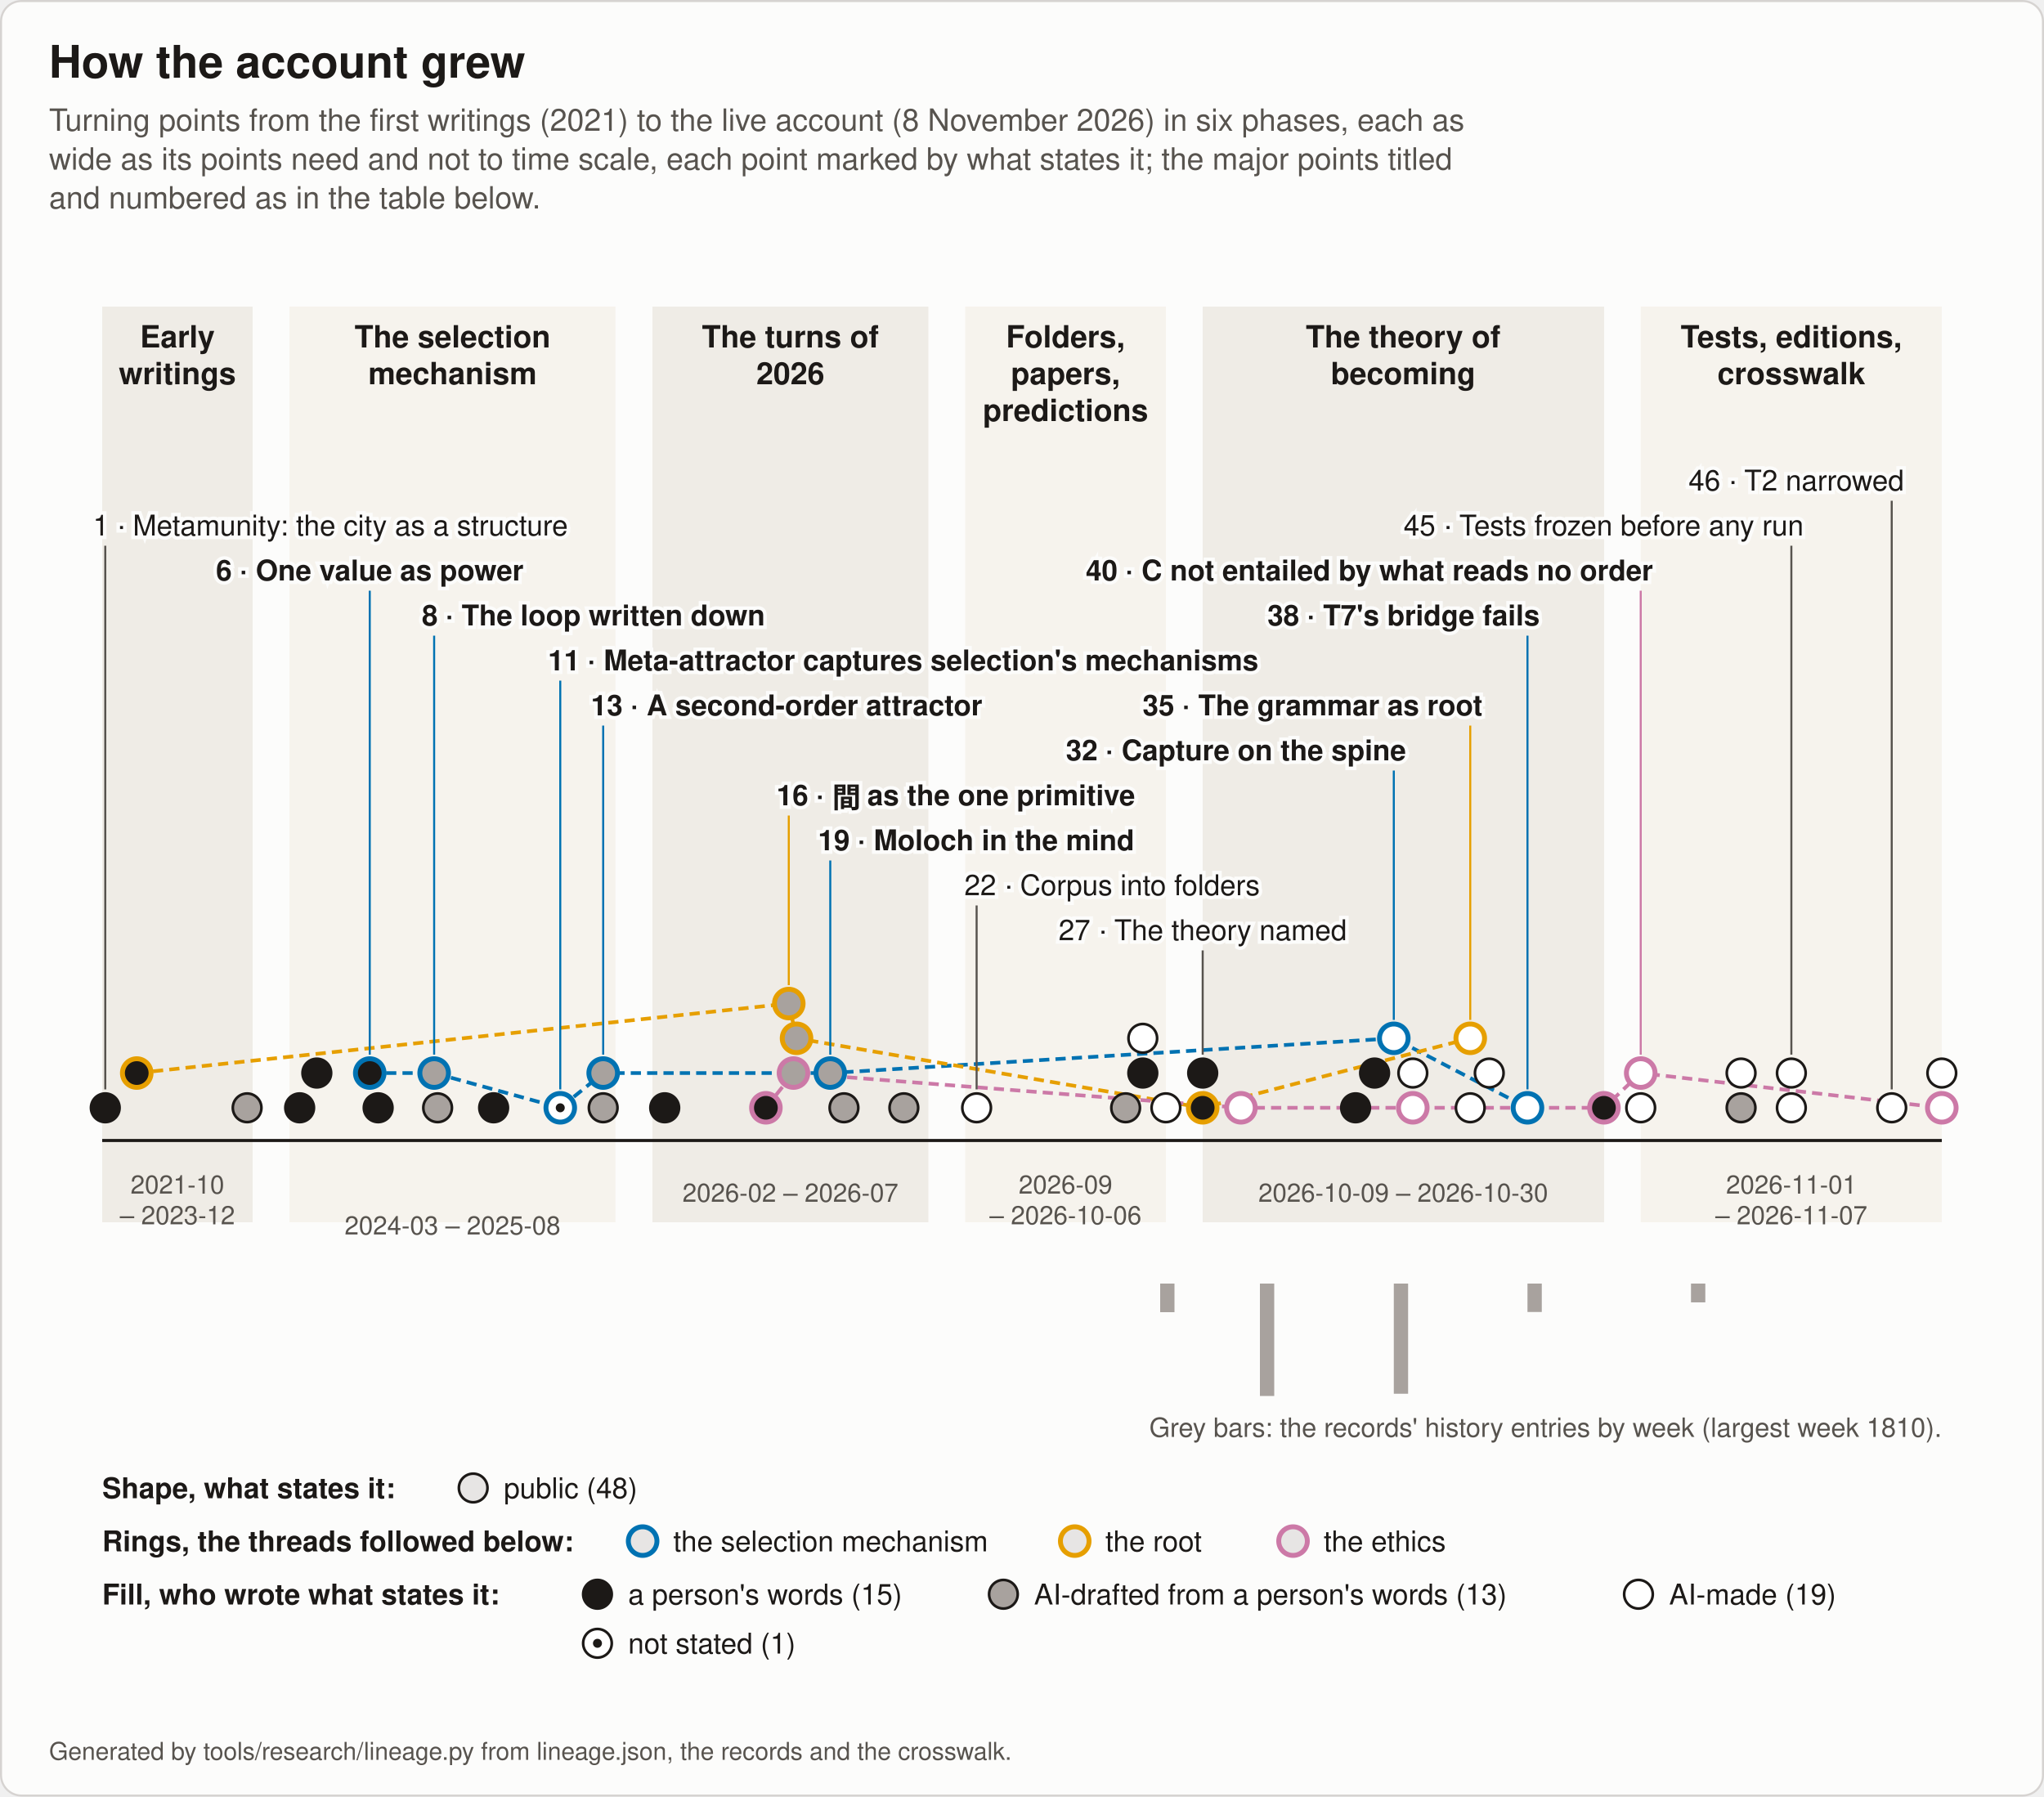
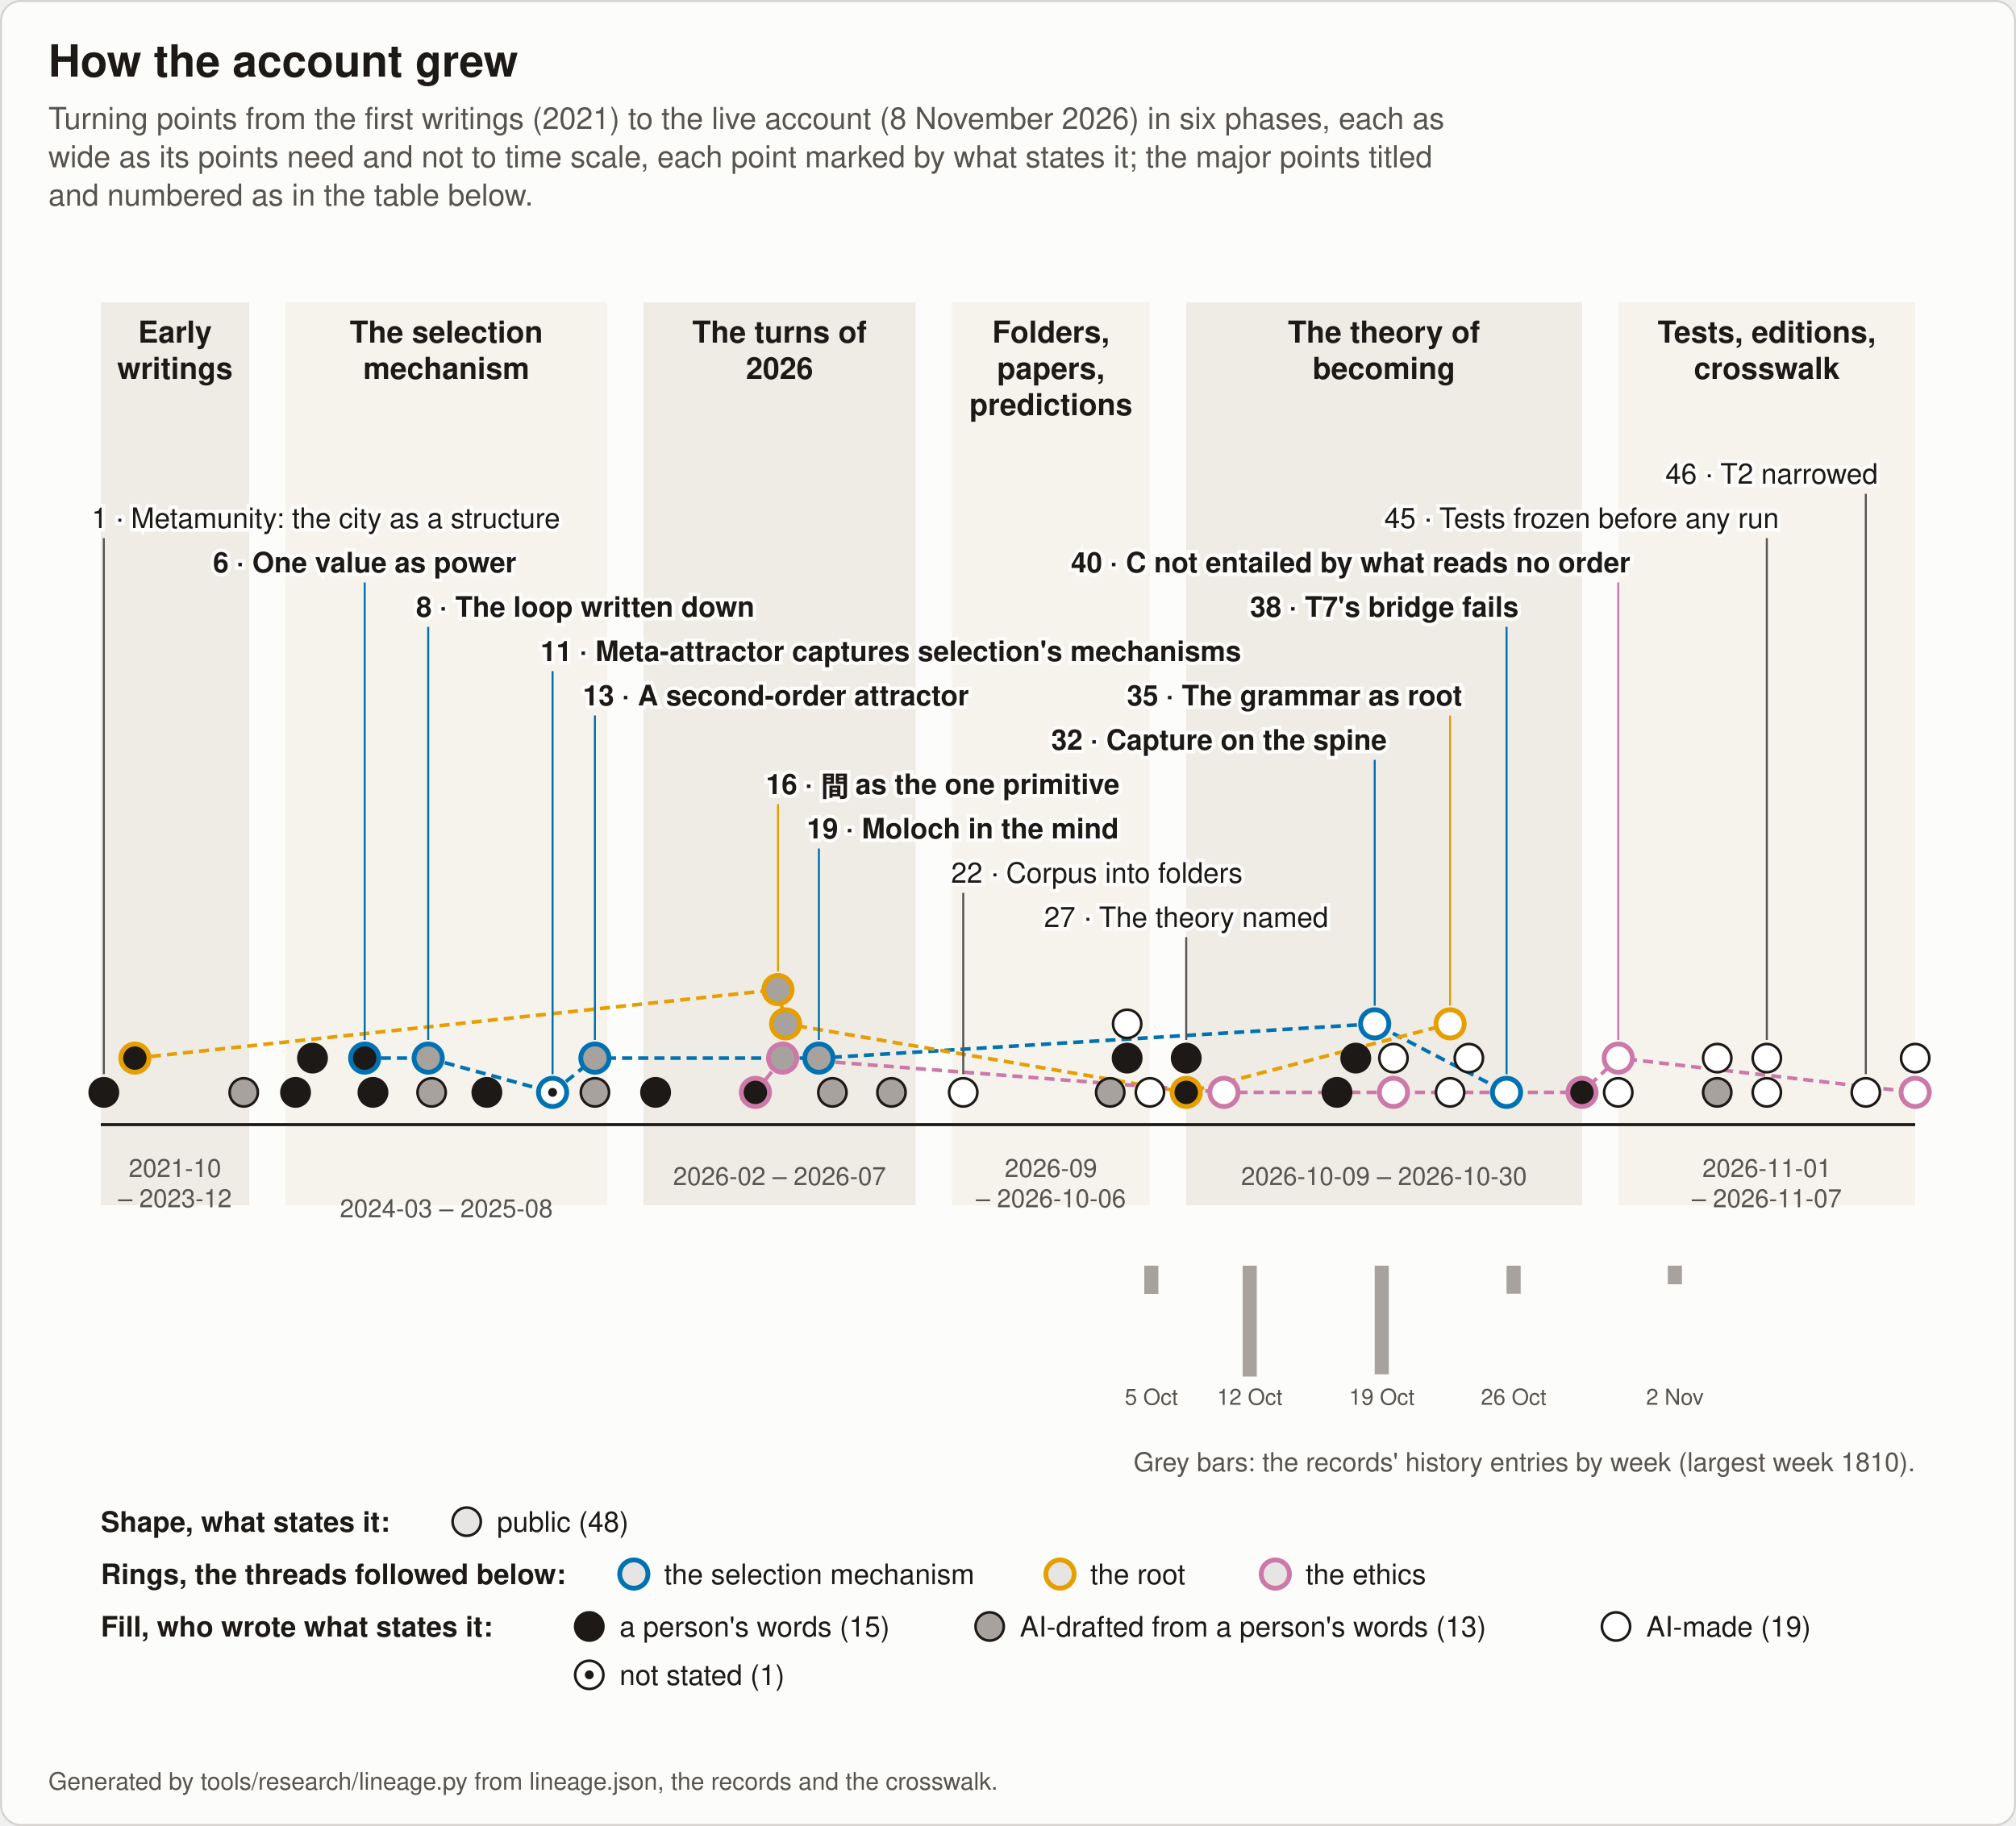
- <svg xmlns="http://www.w3.org/2000/svg" viewBox="0 0 1000 879" width="1000" height="879" role="img" aria-labelledby="lineage-title" font-family="Helvetica, Arial, sans-serif">
-   <rect x="0.5" y="0.5" width="999" height="878" rx="10" fill="#fcfcfb" stroke="#d6d3d1" />
+ <svg xmlns="http://www.w3.org/2000/svg" viewBox="0 0 1000 906" width="1000" height="906" role="img" aria-labelledby="lineage-title" font-family="Helvetica, Arial, sans-serif">
+   <rect x="0.5" y="0.5" width="999" height="905" rx="10" fill="#fcfcfb" stroke="#d6d3d1" />
  <text x="24.0" y="38.0" font-size="22" font-weight="bold" text-anchor="start" fill="#1c1917">How the account grew</text>
  <text x="24.0" y="64.0" font-size="15" text-anchor="start" fill="#57534e">Turning points from the first writings (2021) to the live account (8 November 2026) in six phases, each as</text>
  <text x="24.0" y="83.0" font-size="15" text-anchor="start" fill="#57534e">wide as its points need and not to time scale, each point marked by what states it; the major points titled</text>
  <text x="24.0" y="102.0" font-size="15" text-anchor="start" fill="#57534e">and numbered as in the table below.</text>
  <rect x="50.0" y="150" width="73.6" height="448" fill="#efece6" />
  <text x="86.8" y="170.0" font-size="15" font-weight="bold" text-anchor="middle" fill="#1c1917">Early</text>
  <text x="86.8" y="188.0" font-size="15" font-weight="bold" text-anchor="middle" fill="#1c1917">writings</text>
  <text x="86.8" y="584.0" font-size="12.5" text-anchor="middle" fill="#57534e">2021-10</text>
  <text x="86.8" y="599.0" font-size="12.5" text-anchor="middle" fill="#57534e">– 2023-12</text>
  <rect x="141.6" y="150" width="159.5" height="448" fill="#f6f3ed" />
  <text x="221.4" y="170.0" font-size="15" font-weight="bold" text-anchor="middle" fill="#1c1917">The selection</text>
  <text x="221.4" y="188.0" font-size="15" font-weight="bold" text-anchor="middle" fill="#1c1917">mechanism</text>
  <text x="221.4" y="604.0" font-size="12.5" text-anchor="middle" fill="#57534e">2024-03 – 2025-08</text>
  <rect x="319.2" y="150" width="135.0" height="448" fill="#efece6" />
  <text x="386.7" y="170.0" font-size="15" font-weight="bold" text-anchor="middle" fill="#1c1917">The turns of</text>
  <text x="386.7" y="188.0" font-size="15" font-weight="bold" text-anchor="middle" fill="#1c1917">2026</text>
  <text x="386.7" y="588.0" font-size="12.5" text-anchor="middle" fill="#57534e">2026-02 – 2026-07</text>
  <rect x="472.2" y="150" width="98.2" height="448" fill="#f6f3ed" />
  <text x="521.3" y="170.0" font-size="15" font-weight="bold" text-anchor="middle" fill="#1c1917">Folders,</text>
  <text x="521.3" y="188.0" font-size="15" font-weight="bold" text-anchor="middle" fill="#1c1917">papers,</text>
  <text x="521.3" y="206.0" font-size="15" font-weight="bold" text-anchor="middle" fill="#1c1917">predictions</text>
  <text x="521.3" y="584.0" font-size="12.5" text-anchor="middle" fill="#57534e">2026-09</text>
  <text x="521.3" y="599.0" font-size="12.5" text-anchor="middle" fill="#57534e">– 2026-10-06</text>
  <rect x="588.4" y="150" width="196.4" height="448" fill="#efece6" />
  <text x="686.5" y="170.0" font-size="15" font-weight="bold" text-anchor="middle" fill="#1c1917">The theory of</text>
  <text x="686.5" y="188.0" font-size="15" font-weight="bold" text-anchor="middle" fill="#1c1917">becoming</text>
  <text x="686.5" y="588.0" font-size="12.5" text-anchor="middle" fill="#57534e">2026-10-09 – 2026-10-30</text>
  <rect x="802.7" y="150" width="147.3" height="448" fill="#f6f3ed" />
  <text x="876.4" y="170.0" font-size="15" font-weight="bold" text-anchor="middle" fill="#1c1917">Tests, editions,</text>
  <text x="876.4" y="188.0" font-size="15" font-weight="bold" text-anchor="middle" fill="#1c1917">crosswalk</text>
  <text x="876.4" y="584.0" font-size="12.5" text-anchor="middle" fill="#57534e">2026-11-01</text>
  <text x="876.4" y="599.0" font-size="12.5" text-anchor="middle" fill="#57534e">– 2026-11-07</text>
  <line x1="50" y1="558" x2="950" y2="558" stroke="#1c1917" stroke-width="1.5" />
  <rect x="567.6" y="628.0" width="7" height="14.0" fill="#a8a29e" />
  <rect x="616.4" y="628.0" width="7" height="55.0" fill="#a8a29e" />
  <rect x="681.9" y="628.0" width="7" height="53.9" fill="#a8a29e" />
  <rect x="747.3" y="628.0" width="7" height="13.9" fill="#a8a29e" />
  <rect x="827.3" y="628.0" width="7" height="9.2" fill="#a8a29e" />
-   <text x="950.0" y="703.0" font-size="13" text-anchor="end" fill="#57534e">Grey bars: the records' history entries by week (largest week 1810).</text>
+   <text x="571.1" y="697.0" font-size="11" text-anchor="middle" fill="#57534e">5 Oct</text>
+   <text x="619.9" y="697.0" font-size="11" text-anchor="middle" fill="#57534e">12 Oct</text>
+   <text x="685.4" y="697.0" font-size="11" text-anchor="middle" fill="#57534e">19 Oct</text>
+   <text x="750.8" y="697.0" font-size="11" text-anchor="middle" fill="#57534e">26 Oct</text>
+   <text x="830.8" y="697.0" font-size="11" text-anchor="middle" fill="#57534e">2 Nov</text>
+   <text x="950.0" y="730.0" font-size="13" text-anchor="end" fill="#57534e">Grey bars: the records' history entries by week (largest week 1810).</text>
  <path d="M180.9,525.0 L212.4,525.0 L274.1,542.0 L295.1,525.0 L406.2,525.0 L681.9,508.0 L747.3,542.0" fill="none" stroke="#0072B2" stroke-width="1.8" stroke-dasharray="5 3" />
  <path d="M66.9,525.0 L385.9,491.0 L389.7,508.0 L588.4,542.0 L719.3,508.0" fill="none" stroke="#E69F00" stroke-width="1.8" stroke-dasharray="5 3" />
  <path d="M374.7,542.0 L388.2,525.0 L607.1,542.0 L691.2,542.0 L784.7,542.0 L802.7,525.0 L950.0,542.0" fill="none" stroke="#CC79A7" stroke-width="1.8" stroke-dasharray="5 3" />
  <circle cx="51.5" cy="542.0" r="7" fill="#1c1917" stroke="#1c1917" stroke-width="1.3" />
  <circle cx="66.9" cy="525.0" r="7" fill="#1c1917" stroke="#E69F00" stroke-width="2.4" />
  <circle cx="120.9" cy="542.0" r="7" fill="#a8a29e" stroke="#1c1917" stroke-width="1.3" />
  <circle cx="146.6" cy="542.0" r="7" fill="#1c1917" stroke="#1c1917" stroke-width="1.3" />
  <circle cx="155.0" cy="525.0" r="7" fill="#1c1917" stroke="#1c1917" stroke-width="1.3" />
  <circle cx="180.9" cy="525.0" r="7" fill="#1c1917" stroke="#0072B2" stroke-width="2.4" />
  <circle cx="185.0" cy="542.0" r="7" fill="#1c1917" stroke="#1c1917" stroke-width="1.3" />
  <circle cx="212.4" cy="525.0" r="7" fill="#a8a29e" stroke="#0072B2" stroke-width="2.4" />
  <circle cx="214.1" cy="542.0" r="7" fill="#a8a29e" stroke="#1c1917" stroke-width="1.3" />
  <circle cx="241.5" cy="542.0" r="7" fill="#1c1917" stroke="#1c1917" stroke-width="1.3" />
  <circle cx="274.1" cy="542.0" r="7" fill="#ffffff" stroke="#0072B2" stroke-width="2.4" />
  <circle cx="274.1" cy="542.0" r="2.2" fill="#1c1917" />
  <circle cx="295.1" cy="542.0" r="7" fill="#a8a29e" stroke="#1c1917" stroke-width="1.3" />
  <circle cx="295.1" cy="525.0" r="7" fill="#a8a29e" stroke="#0072B2" stroke-width="2.4" />
  <circle cx="325.2" cy="542.0" r="7" fill="#1c1917" stroke="#1c1917" stroke-width="1.3" />
  <circle cx="374.7" cy="542.0" r="7" fill="#1c1917" stroke="#CC79A7" stroke-width="2.4" />
  <circle cx="385.9" cy="491.0" r="7" fill="#a8a29e" stroke="#E69F00" stroke-width="2.4" />
  <circle cx="388.2" cy="525.0" r="7" fill="#a8a29e" stroke="#CC79A7" stroke-width="2.4" />
  <circle cx="389.7" cy="508.0" r="7" fill="#a8a29e" stroke="#E69F00" stroke-width="2.4" />
  <circle cx="406.2" cy="525.0" r="7" fill="#a8a29e" stroke="#0072B2" stroke-width="2.4" />
  <circle cx="412.9" cy="542.0" r="7" fill="#a8a29e" stroke="#1c1917" stroke-width="1.3" />
  <circle cx="442.2" cy="542.0" r="7" fill="#a8a29e" stroke="#1c1917" stroke-width="1.3" />
  <circle cx="477.8" cy="542.0" r="7" fill="#ffffff" stroke="#1c1917" stroke-width="1.3" />
  <circle cx="550.7" cy="542.0" r="7" fill="#a8a29e" stroke="#1c1917" stroke-width="1.3" />
  <circle cx="559.1" cy="525.0" r="7" fill="#1c1917" stroke="#1c1917" stroke-width="1.3" />
  <circle cx="559.1" cy="508.0" r="7" fill="#ffffff" stroke="#1c1917" stroke-width="1.3" />
  <circle cx="570.4" cy="542.0" r="7" fill="#ffffff" stroke="#1c1917" stroke-width="1.3" />
  <circle cx="588.4" cy="525.0" r="7" fill="#1c1917" stroke="#1c1917" stroke-width="1.3" />
  <circle cx="588.4" cy="542.0" r="7" fill="#1c1917" stroke="#E69F00" stroke-width="2.4" />
  <circle cx="607.1" cy="542.0" r="7" fill="#ffffff" stroke="#CC79A7" stroke-width="2.4" />
  <circle cx="663.2" cy="542.0" r="7" fill="#1c1917" stroke="#1c1917" stroke-width="1.3" />
  <circle cx="672.5" cy="525.0" r="7" fill="#1c1917" stroke="#1c1917" stroke-width="1.3" />
  <circle cx="681.9" cy="508.0" r="7" fill="#ffffff" stroke="#0072B2" stroke-width="2.4" />
  <circle cx="691.2" cy="542.0" r="7" fill="#ffffff" stroke="#CC79A7" stroke-width="2.4" />
  <circle cx="691.2" cy="525.0" r="7" fill="#ffffff" stroke="#1c1917" stroke-width="1.3" />
  <circle cx="719.3" cy="508.0" r="7" fill="#ffffff" stroke="#E69F00" stroke-width="2.4" />
  <circle cx="719.3" cy="542.0" r="7" fill="#ffffff" stroke="#1c1917" stroke-width="1.3" />
  <circle cx="728.6" cy="525.0" r="7" fill="#ffffff" stroke="#1c1917" stroke-width="1.3" />
  <circle cx="747.3" cy="542.0" r="7" fill="#ffffff" stroke="#0072B2" stroke-width="2.4" />
  <circle cx="784.7" cy="542.0" r="7" fill="#1c1917" stroke="#CC79A7" stroke-width="2.4" />
  <circle cx="802.7" cy="525.0" r="7" fill="#ffffff" stroke="#CC79A7" stroke-width="2.4" />
  <circle cx="802.7" cy="542.0" r="7" fill="#ffffff" stroke="#1c1917" stroke-width="1.3" />
  <circle cx="851.8" cy="542.0" r="7" fill="#a8a29e" stroke="#1c1917" stroke-width="1.3" />
  <circle cx="851.8" cy="525.0" r="7" fill="#ffffff" stroke="#1c1917" stroke-width="1.3" />
  <circle cx="876.4" cy="542.0" r="7" fill="#ffffff" stroke="#1c1917" stroke-width="1.3" />
  <circle cx="876.4" cy="525.0" r="7" fill="#ffffff" stroke="#1c1917" stroke-width="1.3" />
  <circle cx="925.5" cy="542.0" r="7" fill="#ffffff" stroke="#1c1917" stroke-width="1.3" />
  <circle cx="950.0" cy="542.0" r="7" fill="#ffffff" stroke="#CC79A7" stroke-width="2.4" />
  <circle cx="950.0" cy="525.0" r="7" fill="#ffffff" stroke="#1c1917" stroke-width="1.3" />
  <line x1="51.5" y1="533.0" x2="51.5" y2="267.0" stroke="#57534e" stroke-width="1" />
  <text x="45.5" y="262.0" font-size="14" text-anchor="start" fill="#1c1917" stroke="#fcfcfb" stroke-width="3.5" paint-order="stroke">1 · Metamunity: the city as a structure</text>
  <line x1="180.9" y1="516.0" x2="180.9" y2="289.0" stroke="#0072B2" stroke-width="1" />
  <text x="180.9" y="284.0" font-size="14" font-weight="bold" text-anchor="middle" fill="#1c1917" stroke="#fcfcfb" stroke-width="3.5" paint-order="stroke">6 · One value as power</text>
  <line x1="212.4" y1="516.0" x2="212.4" y2="311.0" stroke="#0072B2" stroke-width="1" />
  <text x="206.4" y="306.0" font-size="14" font-weight="bold" text-anchor="start" fill="#1c1917" stroke="#fcfcfb" stroke-width="3.5" paint-order="stroke">8 · The loop written down</text>
  <line x1="274.1" y1="533.0" x2="274.1" y2="333.0" stroke="#0072B2" stroke-width="1" />
  <text x="268.1" y="328.0" font-size="14" font-weight="bold" text-anchor="start" fill="#1c1917" stroke="#fcfcfb" stroke-width="3.5" paint-order="stroke">11 · Meta-attractor captures selection's mechanisms</text>
  <line x1="295.1" y1="516.0" x2="295.1" y2="355.0" stroke="#0072B2" stroke-width="1" />
  <text x="289.1" y="350.0" font-size="14" font-weight="bold" text-anchor="start" fill="#1c1917" stroke="#fcfcfb" stroke-width="3.5" paint-order="stroke">13 · A second-order attractor</text>
  <line x1="385.9" y1="482.0" x2="385.9" y2="399.0" stroke="#E69F00" stroke-width="1" />
  <text x="379.9" y="394.0" font-size="14" font-weight="bold" text-anchor="start" fill="#1c1917" stroke="#fcfcfb" stroke-width="3.5" paint-order="stroke">16 · 間 as the one primitive</text>
  <line x1="406.2" y1="516.0" x2="406.2" y2="421.0" stroke="#0072B2" stroke-width="1" />
  <text x="400.2" y="416.0" font-size="14" font-weight="bold" text-anchor="start" fill="#1c1917" stroke="#fcfcfb" stroke-width="3.5" paint-order="stroke">19 · Moloch in the mind</text>
  <line x1="477.8" y1="533.0" x2="477.8" y2="443.0" stroke="#57534e" stroke-width="1" />
  <text x="471.8" y="438.0" font-size="14" text-anchor="start" fill="#1c1917" stroke="#fcfcfb" stroke-width="3.5" paint-order="stroke">22 · Corpus into folders</text>
  <line x1="588.4" y1="516.0" x2="588.4" y2="465.0" stroke="#57534e" stroke-width="1" />
  <text x="588.4" y="460.0" font-size="14" text-anchor="middle" fill="#1c1917" stroke="#fcfcfb" stroke-width="3.5" paint-order="stroke">27 · The theory named</text>
  <line x1="681.9" y1="499.0" x2="681.9" y2="377.0" stroke="#0072B2" stroke-width="1" />
  <text x="687.9" y="372.0" font-size="14" font-weight="bold" text-anchor="end" fill="#1c1917" stroke="#fcfcfb" stroke-width="3.5" paint-order="stroke">32 · Capture on the spine</text>
  <line x1="719.3" y1="499.0" x2="719.3" y2="355.0" stroke="#E69F00" stroke-width="1" />
  <text x="725.3" y="350.0" font-size="14" font-weight="bold" text-anchor="end" fill="#1c1917" stroke="#fcfcfb" stroke-width="3.5" paint-order="stroke">35 · The grammar as root</text>
  <line x1="747.3" y1="533.0" x2="747.3" y2="311.0" stroke="#0072B2" stroke-width="1" />
  <text x="753.3" y="306.0" font-size="14" font-weight="bold" text-anchor="end" fill="#1c1917" stroke="#fcfcfb" stroke-width="3.5" paint-order="stroke">38 · T7's bridge fails</text>
  <line x1="802.7" y1="516.0" x2="802.7" y2="289.0" stroke="#CC79A7" stroke-width="1" />
  <text x="808.7" y="284.0" font-size="14" font-weight="bold" text-anchor="end" fill="#1c1917" stroke="#fcfcfb" stroke-width="3.5" paint-order="stroke">40 · C not entailed by what reads no order</text>
  <line x1="876.4" y1="516.0" x2="876.4" y2="267.0" stroke="#57534e" stroke-width="1" />
  <text x="882.4" y="262.0" font-size="14" text-anchor="end" fill="#1c1917" stroke="#fcfcfb" stroke-width="3.5" paint-order="stroke">45 · Tests frozen before any run</text>
  <line x1="925.5" y1="533.0" x2="925.5" y2="245.0" stroke="#57534e" stroke-width="1" />
  <text x="931.5" y="240.0" font-size="14" text-anchor="end" fill="#1c1917" stroke="#fcfcfb" stroke-width="3.5" paint-order="stroke">46 · T2 narrowed</text>
-   <text x="50.0" y="733.0" font-size="14" font-weight="bold" text-anchor="start" fill="#1c1917">Shape, what states it:</text>
-   <circle cx="231.5" cy="728.0" r="7" fill="#e7e5e4" stroke="#1c1917" stroke-width="1.3" />
-   <text x="246.5" y="733.0" font-size="14" text-anchor="start" fill="#1c1917">public (48)</text>
-   <text x="50.0" y="759.0" font-size="14" font-weight="bold" text-anchor="start" fill="#1c1917">Rings, the threads followed below:</text>
-   <circle cx="314.4" cy="754.0" r="7" fill="#e7e5e4" stroke="#0072B2" stroke-width="2.4" />
-   <text x="329.4" y="759.0" font-size="14" text-anchor="start" fill="#1c1917">the selection mechanism</text>
-   <circle cx="525.8" cy="754.0" r="7" fill="#e7e5e4" stroke="#E69F00" stroke-width="2.4" />
-   <text x="540.8" y="759.0" font-size="14" text-anchor="start" fill="#1c1917">the root</text>
-   <circle cx="632.6" cy="754.0" r="7" fill="#e7e5e4" stroke="#CC79A7" stroke-width="2.4" />
-   <text x="647.6" y="759.0" font-size="14" text-anchor="start" fill="#1c1917">the ethics</text>
-   <text x="50.0" y="785.0" font-size="14" font-weight="bold" text-anchor="start" fill="#1c1917">Fill, who wrote what states it:</text>
-   <circle cx="292.3" cy="780.0" r="7" fill="#1c1917" stroke="#1c1917" stroke-width="1.3" />
-   <text x="307.3" y="785.0" font-size="14" text-anchor="start" fill="#1c1917">a person's words (15)</text>
-   <circle cx="490.9" cy="780.0" r="7" fill="#a8a29e" stroke="#1c1917" stroke-width="1.3" />
-   <text x="505.9" y="785.0" font-size="14" text-anchor="start" fill="#1c1917">AI-drafted from a person's words (13)</text>
-   <circle cx="801.6" cy="780.0" r="7" fill="#ffffff" stroke="#1c1917" stroke-width="1.3" />
-   <text x="816.6" y="785.0" font-size="14" text-anchor="start" fill="#1c1917">AI-made (19)</text>
-   <circle cx="292.3" cy="804.0" r="7" fill="#ffffff" stroke="#1c1917" stroke-width="1.3" />
-   <circle cx="292.3" cy="804.0" r="2.2" fill="#1c1917" />
-   <text x="307.3" y="809.0" font-size="14" text-anchor="start" fill="#1c1917">not stated (1)</text>
-   <text x="24.0" y="861.0" font-size="12" text-anchor="start" fill="#57534e">Generated by tools/research/lineage.py from lineage.json, the records and the crosswalk.</text>
+   <text x="50.0" y="760.0" font-size="14" font-weight="bold" text-anchor="start" fill="#1c1917">Shape, what states it:</text>
+   <circle cx="231.5" cy="755.0" r="7" fill="#e7e5e4" stroke="#1c1917" stroke-width="1.3" />
+   <text x="246.5" y="760.0" font-size="14" text-anchor="start" fill="#1c1917">public (48)</text>
+   <text x="50.0" y="786.0" font-size="14" font-weight="bold" text-anchor="start" fill="#1c1917">Rings, the threads followed below:</text>
+   <circle cx="314.4" cy="781.0" r="7" fill="#e7e5e4" stroke="#0072B2" stroke-width="2.4" />
+   <text x="329.4" y="786.0" font-size="14" text-anchor="start" fill="#1c1917">the selection mechanism</text>
+   <circle cx="525.8" cy="781.0" r="7" fill="#e7e5e4" stroke="#E69F00" stroke-width="2.4" />
+   <text x="540.8" y="786.0" font-size="14" text-anchor="start" fill="#1c1917">the root</text>
+   <circle cx="632.6" cy="781.0" r="7" fill="#e7e5e4" stroke="#CC79A7" stroke-width="2.4" />
+   <text x="647.6" y="786.0" font-size="14" text-anchor="start" fill="#1c1917">the ethics</text>
+   <text x="50.0" y="812.0" font-size="14" font-weight="bold" text-anchor="start" fill="#1c1917">Fill, who wrote what states it:</text>
+   <circle cx="292.3" cy="807.0" r="7" fill="#1c1917" stroke="#1c1917" stroke-width="1.3" />
+   <text x="307.3" y="812.0" font-size="14" text-anchor="start" fill="#1c1917">a person's words (15)</text>
+   <circle cx="490.9" cy="807.0" r="7" fill="#a8a29e" stroke="#1c1917" stroke-width="1.3" />
+   <text x="505.9" y="812.0" font-size="14" text-anchor="start" fill="#1c1917">AI-drafted from a person's words (13)</text>
+   <circle cx="801.6" cy="807.0" r="7" fill="#ffffff" stroke="#1c1917" stroke-width="1.3" />
+   <text x="816.6" y="812.0" font-size="14" text-anchor="start" fill="#1c1917">AI-made (19)</text>
+   <circle cx="292.3" cy="831.0" r="7" fill="#ffffff" stroke="#1c1917" stroke-width="1.3" />
+   <circle cx="292.3" cy="831.0" r="2.2" fill="#1c1917" />
+   <text x="307.3" y="836.0" font-size="14" text-anchor="start" fill="#1c1917">not stated (1)</text>
+   <text x="24.0" y="888.0" font-size="12" text-anchor="start" fill="#57534e">Generated by tools/research/lineage.py from lineage.json, the records and the crosswalk.</text>
</svg>
